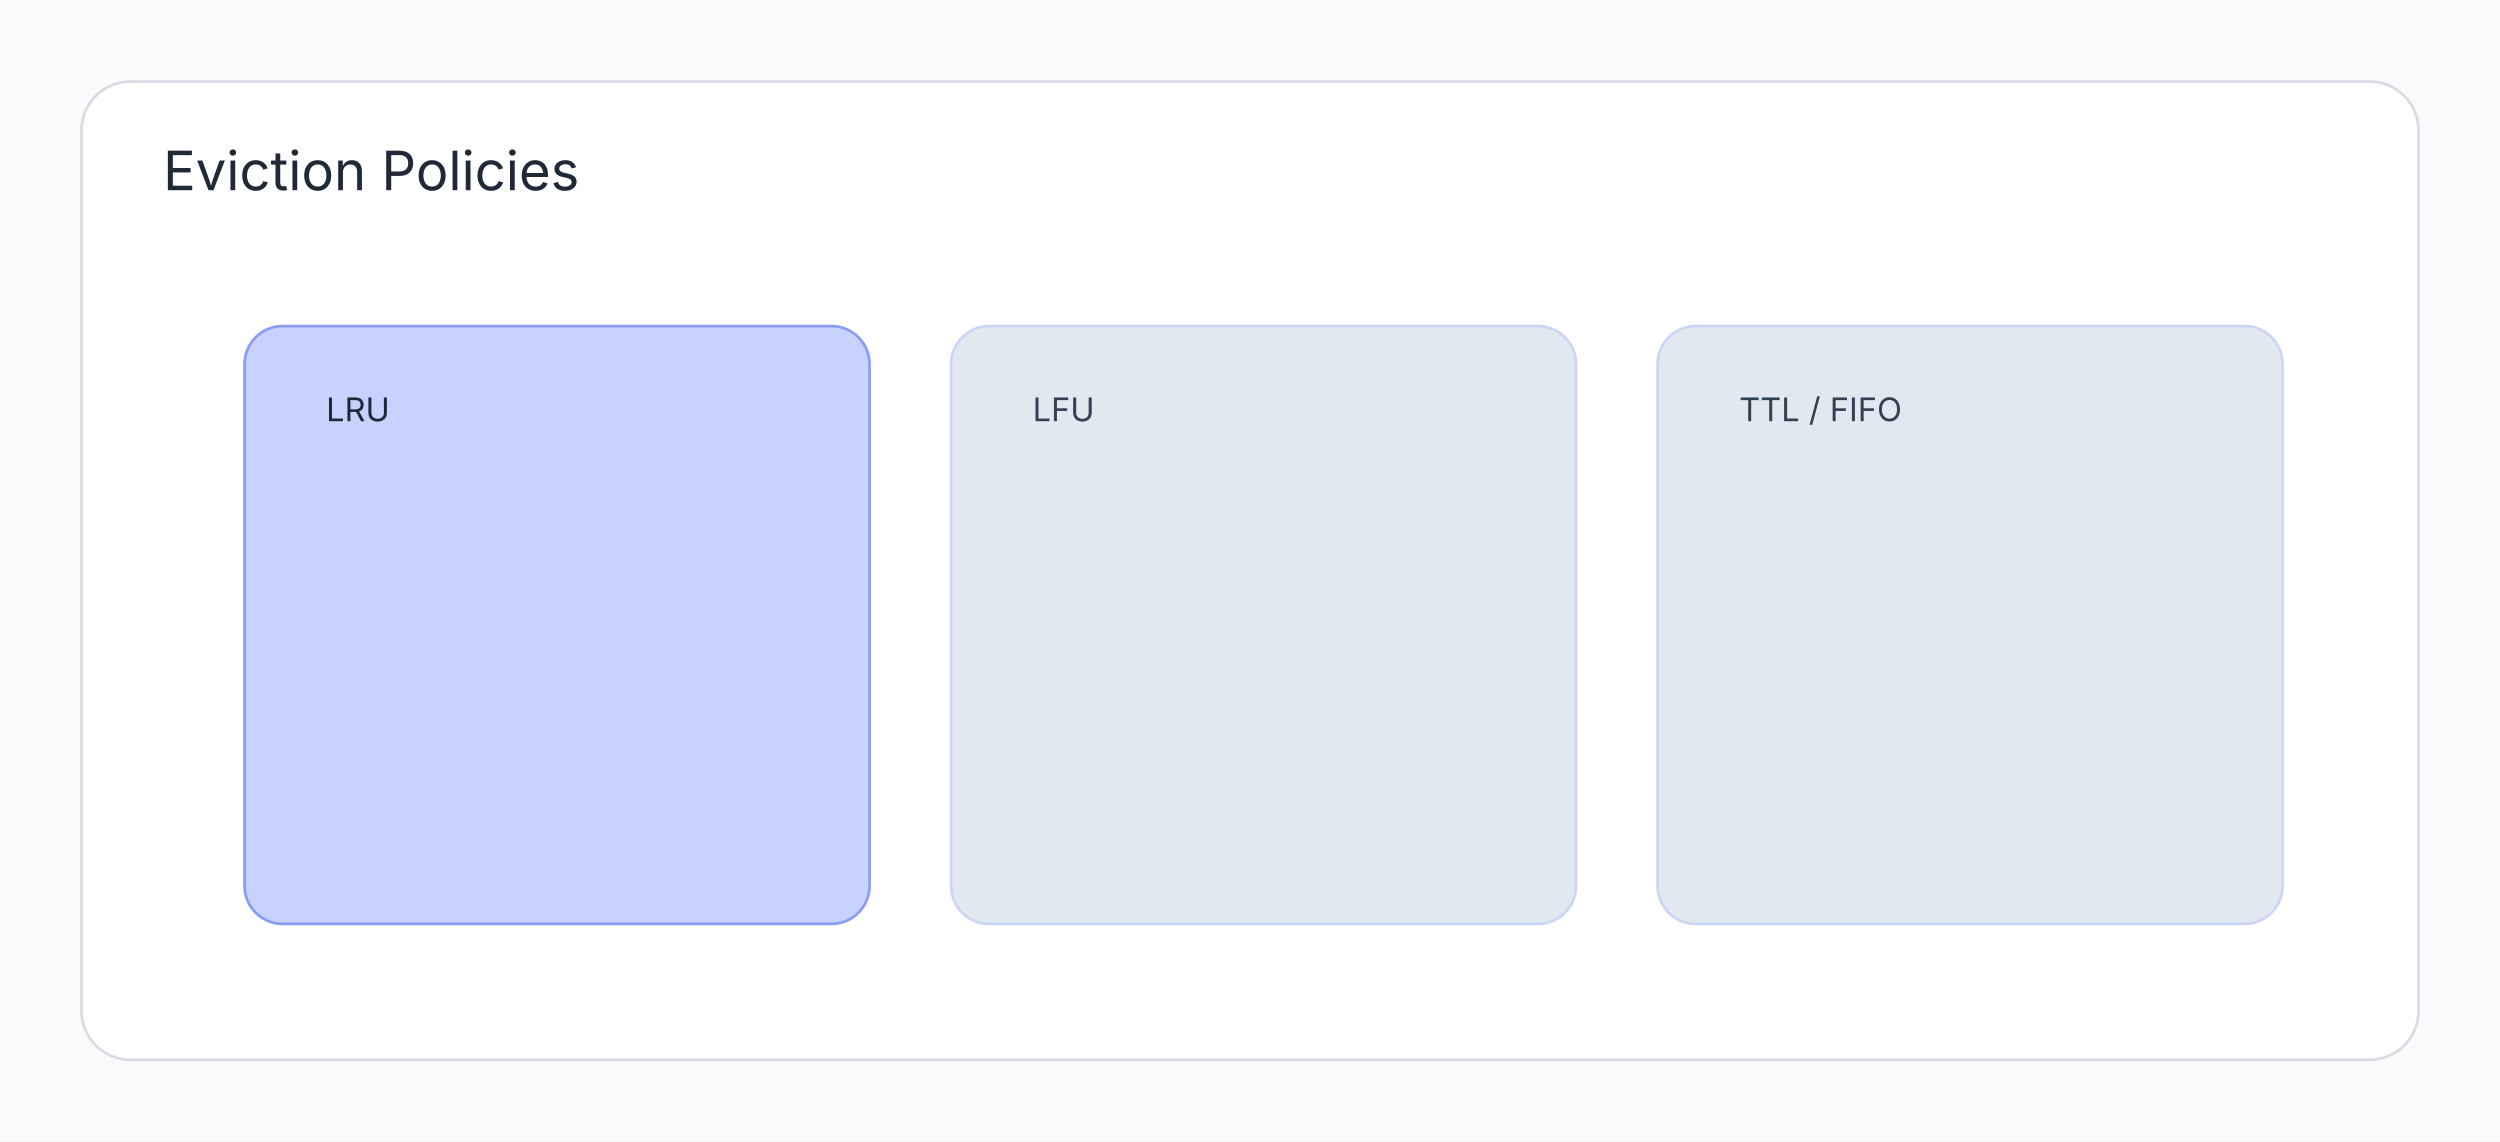
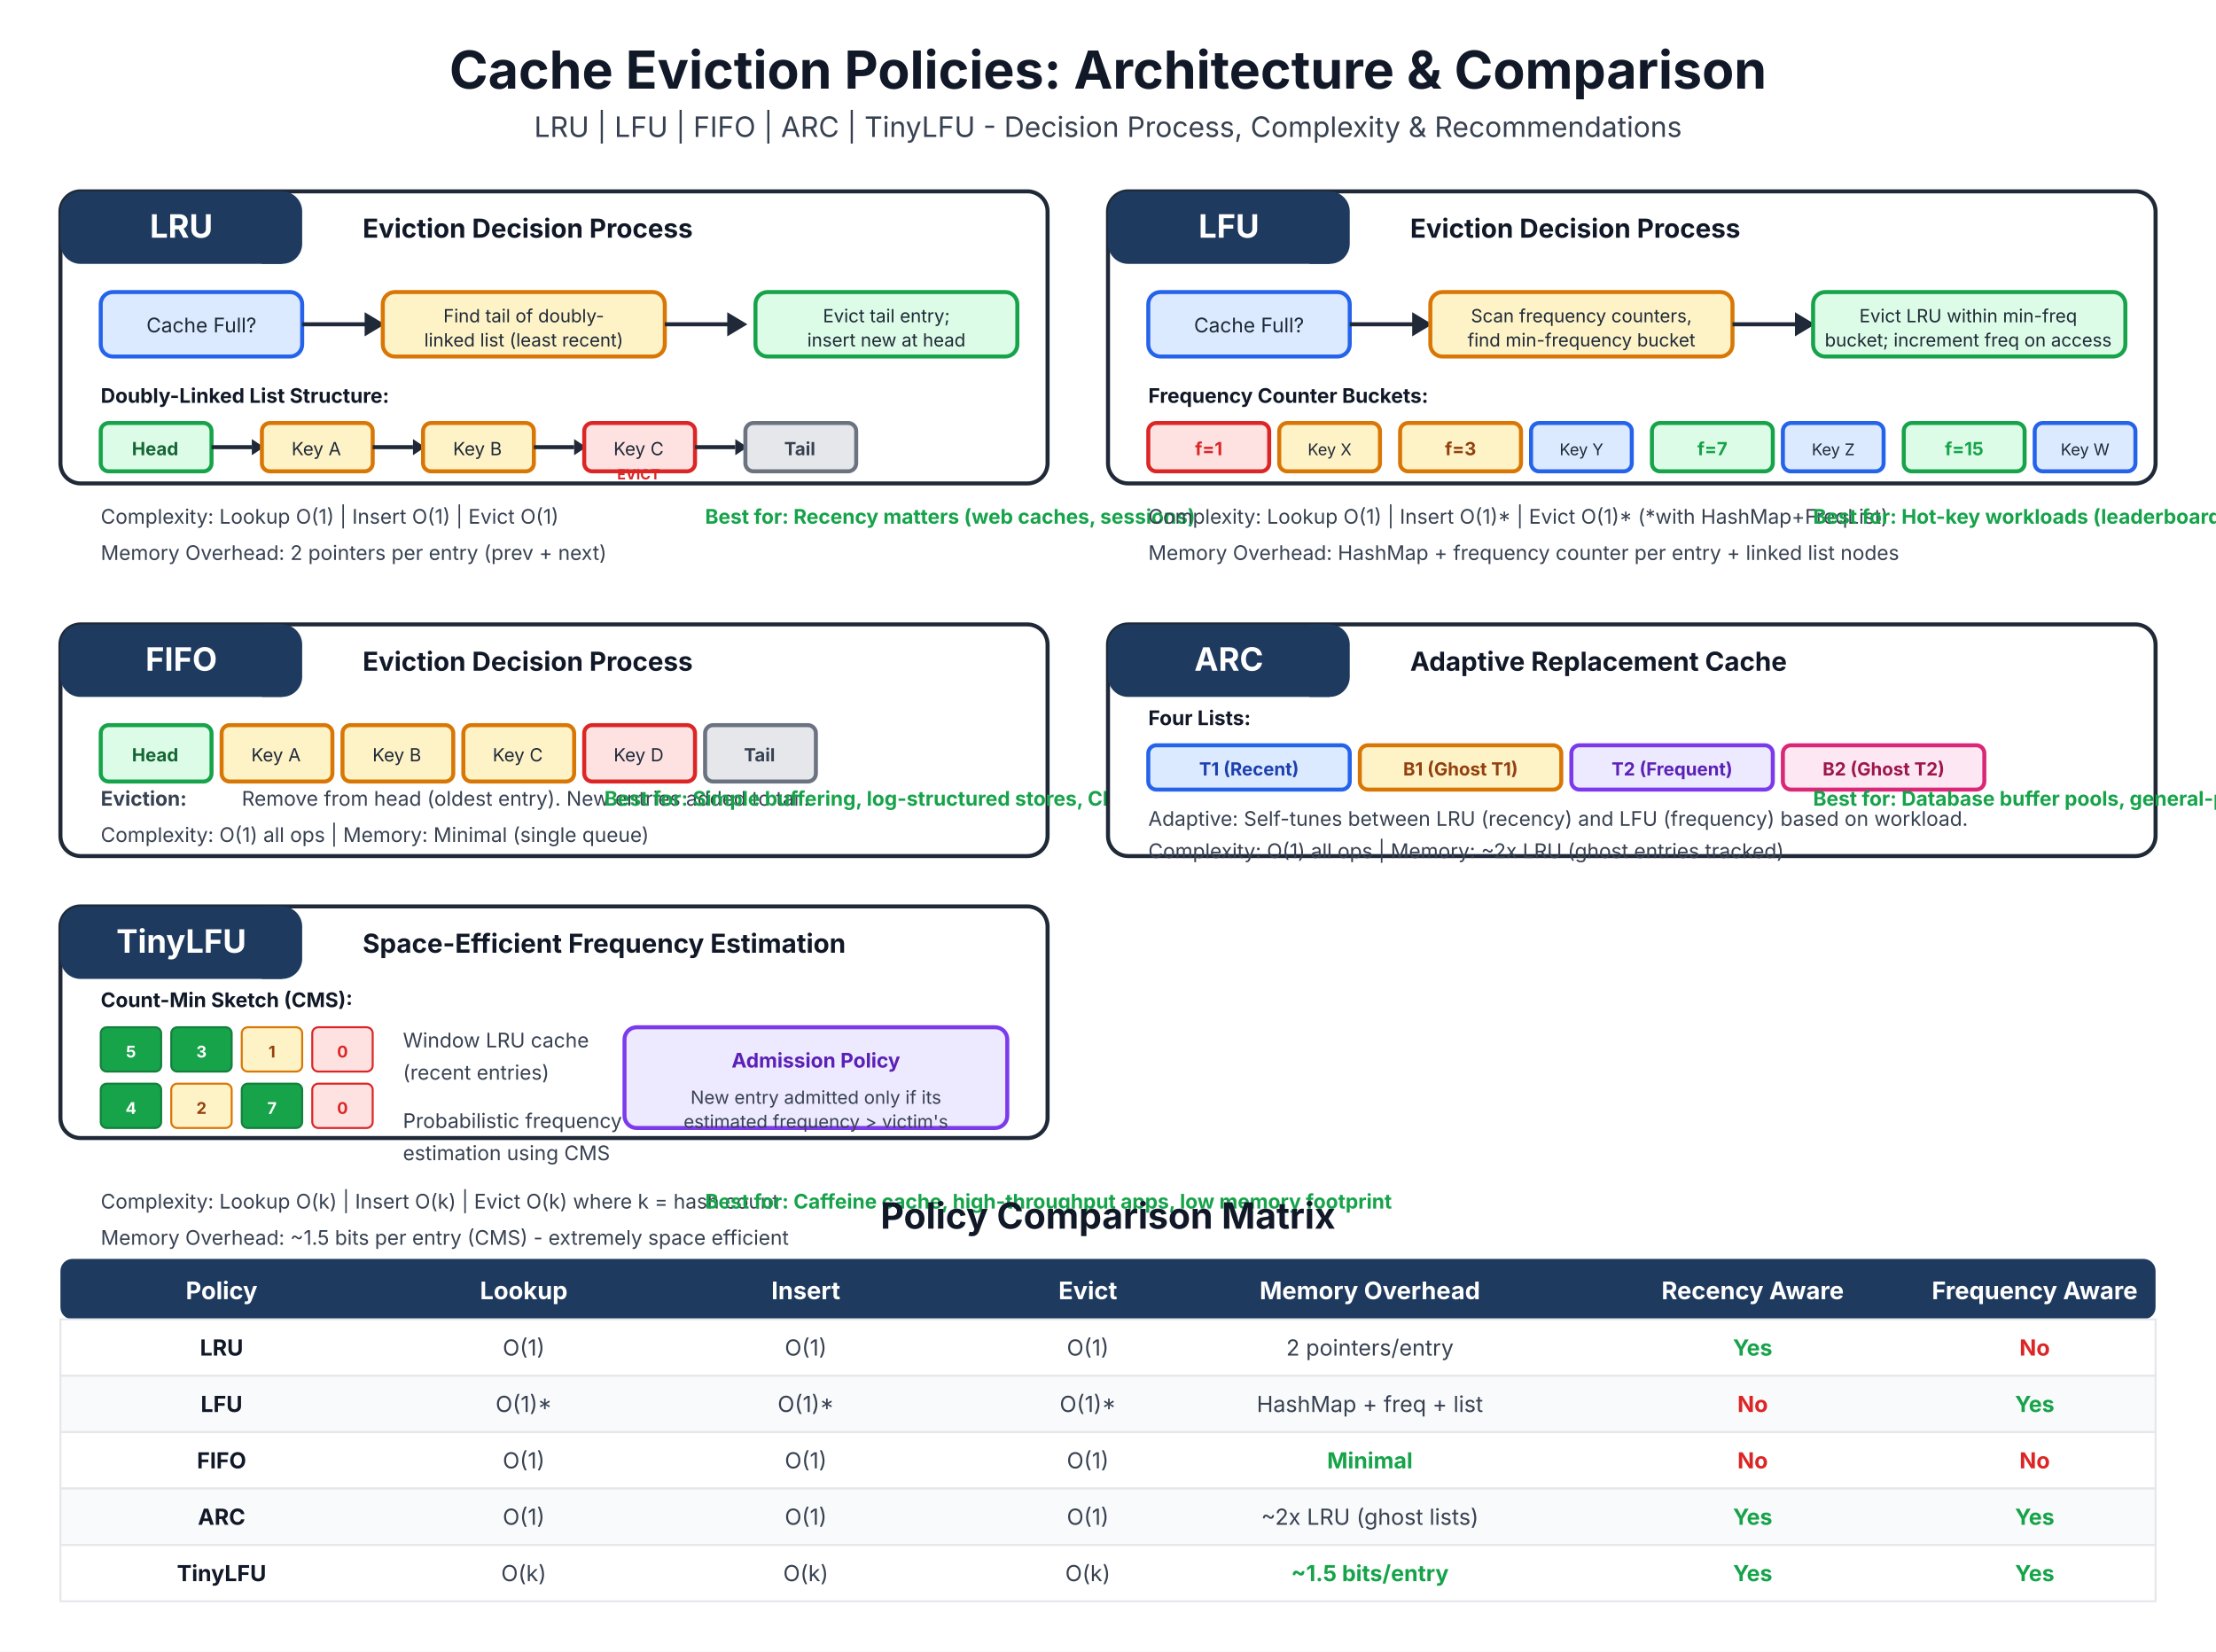
- <svg xmlns="http://www.w3.org/2000/svg" width="920" height="420" viewBox="0 0 920 420">
-   <rect width="920" height="420" fill="#f8fafc" />
-   <rect x="30" y="30" width="860" height="360" rx="18" fill="#ffffff" stroke="#d7dbe2" />
-   <text x="60" y="70" font-family="Inter, Arial, sans-serif" font-size="20" fill="#1f2937">Eviction Policies</text>
-   <rect x="90" y="120" width="230" height="220" rx="14" fill="#c7d2fe" stroke="#8b9cf6" />
-   <text x="120" y="155" font-family="Inter, Arial, sans-serif" font-size="12" fill="#1f2937">LRU</text>
-   <rect x="350" y="120" width="230" height="220" rx="14" fill="#e2e8f0" stroke="#cbd5f5" />
-   <text x="380" y="155" font-family="Inter, Arial, sans-serif" font-size="12" fill="#334155">LFU</text>
-   <rect x="610" y="120" width="230" height="220" rx="14" fill="#e2e8f0" stroke="#cbd5f5" />
-   <text x="640" y="155" font-family="Inter, Arial, sans-serif" font-size="12" fill="#334155">TTL / FIFO</text>
+ <svg xmlns="http://www.w3.org/2000/svg" width="1100" height="820" viewBox="0 0 1100 820">
+   <rect width="1100" height="820" fill="#ffffff" />
+   <text x="550" y="44" text-anchor="middle" font-family="Inter, Arial, sans-serif" font-size="26" font-weight="700" fill="#111827">Cache Eviction Policies: Architecture &amp; Comparison</text>
+   <text x="550" y="68" text-anchor="middle" font-family="Inter, Arial, sans-serif" font-size="14" font-weight="400" fill="#374151">LRU | LFU | FIFO | ARC | TinyLFU - Decision Process, Complexity &amp; Recommendations</text>
+   <rect x="30" y="95" width="490" height="145" rx="10" fill="#ffffff" stroke="#1f2937" stroke-width="2" />
+   <rect x="30" y="95" width="120" height="36" rx="10" fill="#1e3a5f" />
+   <rect x="130" y="95" width="10" height="36" fill="#1e3a5f" />
+   <text x="90" y="118" text-anchor="middle" font-family="Inter, Arial, sans-serif" font-size="16" font-weight="700" fill="#ffffff">LRU</text>
+   <text x="180" y="118" font-family="Inter, Arial, sans-serif" font-size="13" font-weight="700" fill="#111827">Eviction Decision Process</text>
+   <rect x="50" y="145" width="100" height="32" rx="6" fill="#dbeafe" stroke="#2563eb" stroke-width="2" />
+   <text x="100" y="165" text-anchor="middle" font-family="Inter, Arial, sans-serif" font-size="10" font-weight="400" fill="#1f2937">Cache Full?</text>
+   <line x1="150" y1="161" x2="185" y2="161" stroke="#1f2937" stroke-width="2" />
+   <polygon points="191,161 181,155 181,167" fill="#1f2937" />
+   <rect x="190" y="145" width="140" height="32" rx="6" fill="#fef3c7" stroke="#d97706" stroke-width="2" />
+   <text x="260" y="160" text-anchor="middle" font-family="Inter, Arial, sans-serif" font-size="9" font-weight="400" fill="#1f2937">Find tail of doubly-</text>
+   <text x="260" y="172" text-anchor="middle" font-family="Inter, Arial, sans-serif" font-size="9" font-weight="400" fill="#1f2937">linked list (least recent)</text>
+   <line x1="330" y1="161" x2="365" y2="161" stroke="#1f2937" stroke-width="2" />
+   <polygon points="371,161 361,155 361,167" fill="#1f2937" />
+   <rect x="375" y="145" width="130" height="32" rx="6" fill="#dcfce7" stroke="#16a34a" stroke-width="2" />
+   <text x="440" y="160" text-anchor="middle" font-family="Inter, Arial, sans-serif" font-size="9" font-weight="400" fill="#1f2937">Evict tail entry;</text>
+   <text x="440" y="172" text-anchor="middle" font-family="Inter, Arial, sans-serif" font-size="9" font-weight="400" fill="#1f2937">insert new at head</text>
+   <text x="50" y="200" font-family="Inter, Arial, sans-serif" font-size="10" font-weight="700" fill="#111827">Doubly-Linked List Structure:</text>
+   <rect x="50" y="210" width="55" height="24" rx="4" fill="#dcfce7" stroke="#16a34a" stroke-width="2" />
+   <text x="77" y="226" text-anchor="middle" font-family="Inter, Arial, sans-serif" font-size="9" font-weight="700" fill="#166534">Head</text>
+   <line x1="105" y1="222" x2="125" y2="222" stroke="#1f2937" stroke-width="2" />
+   <polygon points="125,226 131,222 125,218" fill="#1f2937" />
+   <rect x="130" y="210" width="55" height="24" rx="4" fill="#fef3c7" stroke="#d97706" stroke-width="2" />
+   <text x="157" y="226" text-anchor="middle" font-family="Inter, Arial, sans-serif" font-size="9" font-weight="400" fill="#1f2937">Key A</text>
+   <line x1="185" y1="222" x2="205" y2="222" stroke="#1f2937" stroke-width="2" />
+   <polygon points="205,226 211,222 205,218" fill="#1f2937" />
+   <rect x="210" y="210" width="55" height="24" rx="4" fill="#fef3c7" stroke="#d97706" stroke-width="2" />
+   <text x="237" y="226" text-anchor="middle" font-family="Inter, Arial, sans-serif" font-size="9" font-weight="400" fill="#1f2937">Key B</text>
+   <line x1="265" y1="222" x2="285" y2="222" stroke="#1f2937" stroke-width="2" />
+   <polygon points="285,226 291,222 285,218" fill="#1f2937" />
+   <rect x="290" y="210" width="55" height="24" rx="4" fill="#fee2e2" stroke="#dc2626" stroke-width="2" />
+   <text x="317" y="226" text-anchor="middle" font-family="Inter, Arial, sans-serif" font-size="9" font-weight="400" fill="#1f2937">Key C</text>
+   <text x="317" y="238" text-anchor="middle" font-family="Inter, Arial, sans-serif" font-size="7" font-weight="700" fill="#dc2626">EVICT</text>
+   <line x1="345" y1="222" x2="365" y2="222" stroke="#1f2937" stroke-width="2" />
+   <polygon points="365,226 371,222 365,218" fill="#1f2937" />
+   <rect x="370" y="210" width="55" height="24" rx="4" fill="#e5e7eb" stroke="#6b7280" stroke-width="2" />
+   <text x="397" y="226" text-anchor="middle" font-family="Inter, Arial, sans-serif" font-size="9" font-weight="700" fill="#374151">Tail</text>
+   <text x="50" y="260" font-family="Inter, Arial, sans-serif" font-size="10" font-weight="400" fill="#374151">Complexity: Lookup O(1) | Insert O(1) | Evict O(1)</text>
+   <text x="50" y="278" font-family="Inter, Arial, sans-serif" font-size="10" font-weight="400" fill="#374151">Memory Overhead: 2 pointers per entry (prev + next)</text>
+   <text x="350" y="260" font-family="Inter, Arial, sans-serif" font-size="10" font-weight="700" fill="#16a34a">Best for: Recency matters (web caches, sessions)</text>
+   <rect x="550" y="95" width="520" height="145" rx="10" fill="#ffffff" stroke="#1f2937" stroke-width="2" />
+   <rect x="550" y="95" width="120" height="36" rx="10" fill="#1e3a5f" />
+   <rect x="650" y="95" width="10" height="36" fill="#1e3a5f" />
+   <text x="610" y="118" text-anchor="middle" font-family="Inter, Arial, sans-serif" font-size="16" font-weight="700" fill="#ffffff">LFU</text>
+   <text x="700" y="118" font-family="Inter, Arial, sans-serif" font-size="13" font-weight="700" fill="#111827">Eviction Decision Process</text>
+   <rect x="570" y="145" width="100" height="32" rx="6" fill="#dbeafe" stroke="#2563eb" stroke-width="2" />
+   <text x="620" y="165" text-anchor="middle" font-family="Inter, Arial, sans-serif" font-size="10" font-weight="400" fill="#1f2937">Cache Full?</text>
+   <line x1="670" y1="161" x2="705" y2="161" stroke="#1f2937" stroke-width="2" />
+   <polygon points="711,161 701,155 701,167" fill="#1f2937" />
+   <rect x="710" y="145" width="150" height="32" rx="6" fill="#fef3c7" stroke="#d97706" stroke-width="2" />
+   <text x="785" y="160" text-anchor="middle" font-family="Inter, Arial, sans-serif" font-size="9" font-weight="400" fill="#1f2937">Scan frequency counters,</text>
+   <text x="785" y="172" text-anchor="middle" font-family="Inter, Arial, sans-serif" font-size="9" font-weight="400" fill="#1f2937">find min-frequency bucket</text>
+   <line x1="860" y1="161" x2="895" y2="161" stroke="#1f2937" stroke-width="2" />
+   <polygon points="901,161 891,155 891,167" fill="#1f2937" />
+   <rect x="900" y="145" width="155" height="32" rx="6" fill="#dcfce7" stroke="#16a34a" stroke-width="2" />
+   <text x="977" y="160" text-anchor="middle" font-family="Inter, Arial, sans-serif" font-size="9" font-weight="400" fill="#1f2937">Evict LRU within min-freq</text>
+   <text x="977" y="172" text-anchor="middle" font-family="Inter, Arial, sans-serif" font-size="9" font-weight="400" fill="#1f2937">bucket; increment freq on access</text>
+   <text x="570" y="200" font-family="Inter, Arial, sans-serif" font-size="10" font-weight="700" fill="#111827">Frequency Counter Buckets:</text>
+   <rect x="570" y="210" width="60" height="24" rx="4" fill="#fee2e2" stroke="#dc2626" stroke-width="2" />
+   <text x="600" y="226" text-anchor="middle" font-family="Inter, Arial, sans-serif" font-size="9" font-weight="700" fill="#dc2626">f=1</text>
+   <rect x="635" y="210" width="50" height="24" rx="4" fill="#fef3c7" stroke="#d97706" stroke-width="2" />
+   <text x="660" y="226" text-anchor="middle" font-family="Inter, Arial, sans-serif" font-size="8" font-weight="400" fill="#1f2937">Key X</text>
+   <rect x="695" y="210" width="60" height="24" rx="4" fill="#fef3c7" stroke="#d97706" stroke-width="2" />
+   <text x="725" y="226" text-anchor="middle" font-family="Inter, Arial, sans-serif" font-size="9" font-weight="700" fill="#92400e">f=3</text>
+   <rect x="760" y="210" width="50" height="24" rx="4" fill="#dbeafe" stroke="#2563eb" stroke-width="2" />
+   <text x="785" y="226" text-anchor="middle" font-family="Inter, Arial, sans-serif" font-size="8" font-weight="400" fill="#1f2937">Key Y</text>
+   <rect x="820" y="210" width="60" height="24" rx="4" fill="#dcfce7" stroke="#16a34a" stroke-width="2" />
+   <text x="850" y="226" text-anchor="middle" font-family="Inter, Arial, sans-serif" font-size="9" font-weight="700" fill="#16a34a">f=7</text>
+   <rect x="885" y="210" width="50" height="24" rx="4" fill="#dbeafe" stroke="#2563eb" stroke-width="2" />
+   <text x="910" y="226" text-anchor="middle" font-family="Inter, Arial, sans-serif" font-size="8" font-weight="400" fill="#1f2937">Key Z</text>
+   <rect x="945" y="210" width="60" height="24" rx="4" fill="#dcfce7" stroke="#16a34a" stroke-width="2" />
+   <text x="975" y="226" text-anchor="middle" font-family="Inter, Arial, sans-serif" font-size="9" font-weight="700" fill="#16a34a">f=15</text>
+   <rect x="1010" y="210" width="50" height="24" rx="4" fill="#dbeafe" stroke="#2563eb" stroke-width="2" />
+   <text x="1035" y="226" text-anchor="middle" font-family="Inter, Arial, sans-serif" font-size="8" font-weight="400" fill="#1f2937">Key W</text>
+   <text x="570" y="260" font-family="Inter, Arial, sans-serif" font-size="10" font-weight="400" fill="#374151">Complexity: Lookup O(1) | Insert O(1)* | Evict O(1)* (*with HashMap+FreqList)</text>
+   <text x="570" y="278" font-family="Inter, Arial, sans-serif" font-size="10" font-weight="400" fill="#374151">Memory Overhead: HashMap + frequency counter per entry + linked list nodes</text>
+   <text x="900" y="260" font-family="Inter, Arial, sans-serif" font-size="10" font-weight="700" fill="#16a34a">Best for: Hot-key workloads (leaderboards, trending)</text>
+   <rect x="30" y="310" width="490" height="115" rx="10" fill="#ffffff" stroke="#1f2937" stroke-width="2" />
+   <rect x="30" y="310" width="120" height="36" rx="10" fill="#1e3a5f" />
+   <rect x="130" y="310" width="10" height="36" fill="#1e3a5f" />
+   <text x="90" y="333" text-anchor="middle" font-family="Inter, Arial, sans-serif" font-size="16" font-weight="700" fill="#ffffff">FIFO</text>
+   <text x="180" y="333" font-family="Inter, Arial, sans-serif" font-size="13" font-weight="700" fill="#111827">Eviction Decision Process</text>
+   <rect x="50" y="360" width="55" height="28" rx="4" fill="#dcfce7" stroke="#16a34a" stroke-width="2" />
+   <text x="77" y="378" text-anchor="middle" font-family="Inter, Arial, sans-serif" font-size="9" font-weight="700" fill="#166534">Head</text>
+   <rect x="110" y="360" width="55" height="28" rx="4" fill="#fef3c7" stroke="#d97706" stroke-width="2" />
+   <text x="137" y="378" text-anchor="middle" font-family="Inter, Arial, sans-serif" font-size="9" font-weight="400" fill="#1f2937">Key A</text>
+   <rect x="170" y="360" width="55" height="28" rx="4" fill="#fef3c7" stroke="#d97706" stroke-width="2" />
+   <text x="197" y="378" text-anchor="middle" font-family="Inter, Arial, sans-serif" font-size="9" font-weight="400" fill="#1f2937">Key B</text>
+   <rect x="230" y="360" width="55" height="28" rx="4" fill="#fef3c7" stroke="#d97706" stroke-width="2" />
+   <text x="257" y="378" text-anchor="middle" font-family="Inter, Arial, sans-serif" font-size="9" font-weight="400" fill="#1f2937">Key C</text>
+   <rect x="290" y="360" width="55" height="28" rx="4" fill="#fee2e2" stroke="#dc2626" stroke-width="2" />
+   <text x="317" y="378" text-anchor="middle" font-family="Inter, Arial, sans-serif" font-size="9" font-weight="400" fill="#1f2937">Key D</text>
+   <rect x="350" y="360" width="55" height="28" rx="4" fill="#e5e7eb" stroke="#6b7280" stroke-width="2" />
+   <text x="377" y="378" text-anchor="middle" font-family="Inter, Arial, sans-serif" font-size="9" font-weight="700" fill="#374151">Tail</text>
+   <text x="50" y="400" font-family="Inter, Arial, sans-serif" font-size="10" font-weight="700" fill="#374151">Eviction:</text>
+   <text x="120" y="400" font-family="Inter, Arial, sans-serif" font-size="10" font-weight="400" fill="#374151">Remove from head (oldest entry). New entries added to tail.</text>
+   <text x="50" y="418" font-family="Inter, Arial, sans-serif" font-size="10" font-weight="400" fill="#374151">Complexity: O(1) all ops | Memory: Minimal (single queue)</text>
+   <text x="300" y="400" font-family="Inter, Arial, sans-serif" font-size="10" font-weight="700" fill="#16a34a">Best for: Simple buffering, log-structured stores, CDN edge caches</text>
+   <rect x="550" y="310" width="520" height="115" rx="10" fill="#ffffff" stroke="#1f2937" stroke-width="2" />
+   <rect x="550" y="310" width="120" height="36" rx="10" fill="#1e3a5f" />
+   <rect x="650" y="310" width="10" height="36" fill="#1e3a5f" />
+   <text x="610" y="333" text-anchor="middle" font-family="Inter, Arial, sans-serif" font-size="16" font-weight="700" fill="#ffffff">ARC</text>
+   <text x="700" y="333" font-family="Inter, Arial, sans-serif" font-size="13" font-weight="700" fill="#111827">Adaptive Replacement Cache</text>
+   <text x="570" y="360" font-family="Inter, Arial, sans-serif" font-size="10" font-weight="700" fill="#111827">Four Lists:</text>
+   <rect x="570" y="370" width="100" height="22" rx="4" fill="#dbeafe" stroke="#2563eb" stroke-width="2" />
+   <text x="620" y="385" text-anchor="middle" font-family="Inter, Arial, sans-serif" font-size="9" font-weight="700" fill="#1e40af">T1 (Recent)</text>
+   <rect x="675" y="370" width="100" height="22" rx="4" fill="#fef3c7" stroke="#d97706" stroke-width="2" />
+   <text x="725" y="385" text-anchor="middle" font-family="Inter, Arial, sans-serif" font-size="9" font-weight="700" fill="#92400e">B1 (Ghost T1)</text>
+   <rect x="780" y="370" width="100" height="22" rx="4" fill="#ede9fe" stroke="#7c3aed" stroke-width="2" />
+   <text x="830" y="385" text-anchor="middle" font-family="Inter, Arial, sans-serif" font-size="9" font-weight="700" fill="#5b21b6">T2 (Frequent)</text>
+   <rect x="885" y="370" width="100" height="22" rx="4" fill="#fce7f3" stroke="#db2777" stroke-width="2" />
+   <text x="935" y="385" text-anchor="middle" font-family="Inter, Arial, sans-serif" font-size="9" font-weight="700" fill="#9d174d">B2 (Ghost T2)</text>
+   <text x="570" y="410" font-family="Inter, Arial, sans-serif" font-size="10" font-weight="400" fill="#374151">Adaptive: Self-tunes between LRU (recency) and LFU (frequency) based on workload.</text>
+   <text x="570" y="426" font-family="Inter, Arial, sans-serif" font-size="10" font-weight="400" fill="#374151">Complexity: O(1) all ops | Memory: ~2x LRU (ghost entries tracked)</text>
+   <text x="900" y="400" font-family="Inter, Arial, sans-serif" font-size="10" font-weight="700" fill="#16a34a">Best for: Database buffer pools, general-purpose caches</text>
+   <rect x="30" y="450" width="490" height="115" rx="10" fill="#ffffff" stroke="#1f2937" stroke-width="2" />
+   <rect x="30" y="450" width="120" height="36" rx="10" fill="#1e3a5f" />
+   <rect x="130" y="450" width="10" height="36" fill="#1e3a5f" />
+   <text x="90" y="473" text-anchor="middle" font-family="Inter, Arial, sans-serif" font-size="16" font-weight="700" fill="#ffffff">TinyLFU</text>
+   <text x="180" y="473" font-family="Inter, Arial, sans-serif" font-size="13" font-weight="700" fill="#111827">Space-Efficient Frequency Estimation</text>
+   <text x="50" y="500" font-family="Inter, Arial, sans-serif" font-size="10" font-weight="700" fill="#111827">Count-Min Sketch (CMS):</text>
+   <rect x="50" y="510" width="30" height="22" rx="3" fill="#16a34a" stroke="#15803d" stroke-width="1" />
+   <text x="65" y="525" text-anchor="middle" font-family="Inter, Arial, sans-serif" font-size="8" font-weight="700" fill="#ffffff">5</text>
+   <rect x="85" y="510" width="30" height="22" rx="3" fill="#16a34a" stroke="#15803d" stroke-width="1" />
+   <text x="100" y="525" text-anchor="middle" font-family="Inter, Arial, sans-serif" font-size="8" font-weight="700" fill="#ffffff">3</text>
+   <rect x="120" y="510" width="30" height="22" rx="3" fill="#fef3c7" stroke="#d97706" stroke-width="1" />
+   <text x="135" y="525" text-anchor="middle" font-family="Inter, Arial, sans-serif" font-size="8" font-weight="700" fill="#92400e">1</text>
+   <rect x="155" y="510" width="30" height="22" rx="3" fill="#fee2e2" stroke="#dc2626" stroke-width="1" />
+   <text x="170" y="525" text-anchor="middle" font-family="Inter, Arial, sans-serif" font-size="8" font-weight="700" fill="#dc2626">0</text>
+   <rect x="50" y="538" width="30" height="22" rx="3" fill="#16a34a" stroke="#15803d" stroke-width="1" />
+   <text x="65" y="553" text-anchor="middle" font-family="Inter, Arial, sans-serif" font-size="8" font-weight="700" fill="#ffffff">4</text>
+   <rect x="85" y="538" width="30" height="22" rx="3" fill="#fef3c7" stroke="#d97706" stroke-width="1" />
+   <text x="100" y="553" text-anchor="middle" font-family="Inter, Arial, sans-serif" font-size="8" font-weight="700" fill="#92400e">2</text>
+   <rect x="120" y="538" width="30" height="22" rx="3" fill="#16a34a" stroke="#15803d" stroke-width="1" />
+   <text x="135" y="553" text-anchor="middle" font-family="Inter, Arial, sans-serif" font-size="8" font-weight="700" fill="#ffffff">7</text>
+   <rect x="155" y="538" width="30" height="22" rx="3" fill="#fee2e2" stroke="#dc2626" stroke-width="1" />
+   <text x="170" y="553" text-anchor="middle" font-family="Inter, Arial, sans-serif" font-size="8" font-weight="700" fill="#dc2626">0</text>
+   <text x="200" y="520" font-family="Inter, Arial, sans-serif" font-size="10" font-weight="400" fill="#374151">Window LRU cache</text>
+   <text x="200" y="536" font-family="Inter, Arial, sans-serif" font-size="10" font-weight="400" fill="#374151">(recent entries)</text>
+   <text x="200" y="560" font-family="Inter, Arial, sans-serif" font-size="10" font-weight="400" fill="#374151">Probabilistic frequency</text>
+   <text x="200" y="576" font-family="Inter, Arial, sans-serif" font-size="10" font-weight="400" fill="#374151">estimation using CMS</text>
+   <rect x="310" y="510" width="190" height="50" rx="6" fill="#ede9fe" stroke="#7c3aed" stroke-width="2" />
+   <text x="405" y="530" text-anchor="middle" font-family="Inter, Arial, sans-serif" font-size="10" font-weight="700" fill="#5b21b6">Admission Policy</text>
+   <text x="405" y="548" text-anchor="middle" font-family="Inter, Arial, sans-serif" font-size="9" font-weight="400" fill="#374151">New entry admitted only if its</text>
+   <text x="405" y="560" text-anchor="middle" font-family="Inter, Arial, sans-serif" font-size="9" font-weight="400" fill="#374151">estimated frequency &gt; victim's</text>
+   <text x="50" y="600" font-family="Inter, Arial, sans-serif" font-size="10" font-weight="400" fill="#374151">Complexity: Lookup O(k) | Insert O(k) | Evict O(k) where k = hash count</text>
+   <text x="50" y="618" font-family="Inter, Arial, sans-serif" font-size="10" font-weight="400" fill="#374151">Memory Overhead: ~1.5 bits per entry (CMS) - extremely space efficient</text>
+   <text x="350" y="600" font-family="Inter, Arial, sans-serif" font-size="10" font-weight="700" fill="#16a34a">Best for: Caffeine cache, high-throughput apps, low memory footprint</text>
+   <text x="550" y="610" text-anchor="middle" font-family="Inter, Arial, sans-serif" font-size="18" font-weight="700" fill="#111827">Policy Comparison Matrix</text>
+   <rect x="30" y="625" width="1040" height="30" rx="6" fill="#1e3a5f" />
+   <text x="110" y="645" text-anchor="middle" font-family="Inter, Arial, sans-serif" font-size="12" font-weight="700" fill="#ffffff">Policy</text>
+   <text x="260" y="645" text-anchor="middle" font-family="Inter, Arial, sans-serif" font-size="12" font-weight="700" fill="#ffffff">Lookup</text>
+   <text x="400" y="645" text-anchor="middle" font-family="Inter, Arial, sans-serif" font-size="12" font-weight="700" fill="#ffffff">Insert</text>
+   <text x="540" y="645" text-anchor="middle" font-family="Inter, Arial, sans-serif" font-size="12" font-weight="700" fill="#ffffff">Evict</text>
+   <text x="680" y="645" text-anchor="middle" font-family="Inter, Arial, sans-serif" font-size="12" font-weight="700" fill="#ffffff">Memory Overhead</text>
+   <text x="870" y="645" text-anchor="middle" font-family="Inter, Arial, sans-serif" font-size="12" font-weight="700" fill="#ffffff">Recency Aware</text>
+   <text x="1010" y="645" text-anchor="middle" font-family="Inter, Arial, sans-serif" font-size="12" font-weight="700" fill="#ffffff">Frequency Aware</text>
+   <rect x="30" y="655" width="1040" height="28" fill="#ffffff" stroke="#e5e7eb" stroke-width="1" />
+   <text x="110" y="673" text-anchor="middle" font-family="Inter, Arial, sans-serif" font-size="11" font-weight="700" fill="#111827">LRU</text>
+   <text x="260" y="673" text-anchor="middle" font-family="Inter, Arial, sans-serif" font-size="11" font-weight="400" fill="#374151">O(1)</text>
+   <text x="400" y="673" text-anchor="middle" font-family="Inter, Arial, sans-serif" font-size="11" font-weight="400" fill="#374151">O(1)</text>
+   <text x="540" y="673" text-anchor="middle" font-family="Inter, Arial, sans-serif" font-size="11" font-weight="400" fill="#374151">O(1)</text>
+   <text x="680" y="673" text-anchor="middle" font-family="Inter, Arial, sans-serif" font-size="11" font-weight="400" fill="#374151">2 pointers/entry</text>
+   <text x="870" y="673" text-anchor="middle" font-family="Inter, Arial, sans-serif" font-size="11" font-weight="700" fill="#16a34a">Yes</text>
+   <text x="1010" y="673" text-anchor="middle" font-family="Inter, Arial, sans-serif" font-size="11" font-weight="700" fill="#dc2626">No</text>
+   <rect x="30" y="683" width="1040" height="28" fill="#f9fafb" stroke="#e5e7eb" stroke-width="1" />
+   <text x="110" y="701" text-anchor="middle" font-family="Inter, Arial, sans-serif" font-size="11" font-weight="700" fill="#111827">LFU</text>
+   <text x="260" y="701" text-anchor="middle" font-family="Inter, Arial, sans-serif" font-size="11" font-weight="400" fill="#374151">O(1)*</text>
+   <text x="400" y="701" text-anchor="middle" font-family="Inter, Arial, sans-serif" font-size="11" font-weight="400" fill="#374151">O(1)*</text>
+   <text x="540" y="701" text-anchor="middle" font-family="Inter, Arial, sans-serif" font-size="11" font-weight="400" fill="#374151">O(1)*</text>
+   <text x="680" y="701" text-anchor="middle" font-family="Inter, Arial, sans-serif" font-size="11" font-weight="400" fill="#374151">HashMap + freq + list</text>
+   <text x="870" y="701" text-anchor="middle" font-family="Inter, Arial, sans-serif" font-size="11" font-weight="700" fill="#dc2626">No</text>
+   <text x="1010" y="701" text-anchor="middle" font-family="Inter, Arial, sans-serif" font-size="11" font-weight="700" fill="#16a34a">Yes</text>
+   <rect x="30" y="711" width="1040" height="28" fill="#ffffff" stroke="#e5e7eb" stroke-width="1" />
+   <text x="110" y="729" text-anchor="middle" font-family="Inter, Arial, sans-serif" font-size="11" font-weight="700" fill="#111827">FIFO</text>
+   <text x="260" y="729" text-anchor="middle" font-family="Inter, Arial, sans-serif" font-size="11" font-weight="400" fill="#374151">O(1)</text>
+   <text x="400" y="729" text-anchor="middle" font-family="Inter, Arial, sans-serif" font-size="11" font-weight="400" fill="#374151">O(1)</text>
+   <text x="540" y="729" text-anchor="middle" font-family="Inter, Arial, sans-serif" font-size="11" font-weight="400" fill="#374151">O(1)</text>
+   <text x="680" y="729" text-anchor="middle" font-family="Inter, Arial, sans-serif" font-size="11" font-weight="700" fill="#16a34a">Minimal</text>
+   <text x="870" y="729" text-anchor="middle" font-family="Inter, Arial, sans-serif" font-size="11" font-weight="700" fill="#dc2626">No</text>
+   <text x="1010" y="729" text-anchor="middle" font-family="Inter, Arial, sans-serif" font-size="11" font-weight="700" fill="#dc2626">No</text>
+   <rect x="30" y="739" width="1040" height="28" fill="#f9fafb" stroke="#e5e7eb" stroke-width="1" />
+   <text x="110" y="757" text-anchor="middle" font-family="Inter, Arial, sans-serif" font-size="11" font-weight="700" fill="#111827">ARC</text>
+   <text x="260" y="757" text-anchor="middle" font-family="Inter, Arial, sans-serif" font-size="11" font-weight="400" fill="#374151">O(1)</text>
+   <text x="400" y="757" text-anchor="middle" font-family="Inter, Arial, sans-serif" font-size="11" font-weight="400" fill="#374151">O(1)</text>
+   <text x="540" y="757" text-anchor="middle" font-family="Inter, Arial, sans-serif" font-size="11" font-weight="400" fill="#374151">O(1)</text>
+   <text x="680" y="757" text-anchor="middle" font-family="Inter, Arial, sans-serif" font-size="11" font-weight="400" fill="#374151">~2x LRU (ghost lists)</text>
+   <text x="870" y="757" text-anchor="middle" font-family="Inter, Arial, sans-serif" font-size="11" font-weight="700" fill="#16a34a">Yes</text>
+   <text x="1010" y="757" text-anchor="middle" font-family="Inter, Arial, sans-serif" font-size="11" font-weight="700" fill="#16a34a">Yes</text>
+   <rect x="30" y="767" width="1040" height="28" fill="#ffffff" stroke="#e5e7eb" stroke-width="1" />
+   <text x="110" y="785" text-anchor="middle" font-family="Inter, Arial, sans-serif" font-size="11" font-weight="700" fill="#111827">TinyLFU</text>
+   <text x="260" y="785" text-anchor="middle" font-family="Inter, Arial, sans-serif" font-size="11" font-weight="400" fill="#374151">O(k)</text>
+   <text x="400" y="785" text-anchor="middle" font-family="Inter, Arial, sans-serif" font-size="11" font-weight="400" fill="#374151">O(k)</text>
+   <text x="540" y="785" text-anchor="middle" font-family="Inter, Arial, sans-serif" font-size="11" font-weight="400" fill="#374151">O(k)</text>
+   <text x="680" y="785" text-anchor="middle" font-family="Inter, Arial, sans-serif" font-size="11" font-weight="700" fill="#16a34a">~1.5 bits/entry</text>
+   <text x="870" y="785" text-anchor="middle" font-family="Inter, Arial, sans-serif" font-size="11" font-weight="700" fill="#16a34a">Yes</text>
+   <text x="1010" y="785" text-anchor="middle" font-family="Inter, Arial, sans-serif" font-size="11" font-weight="700" fill="#16a34a">Yes</text>
</svg>
